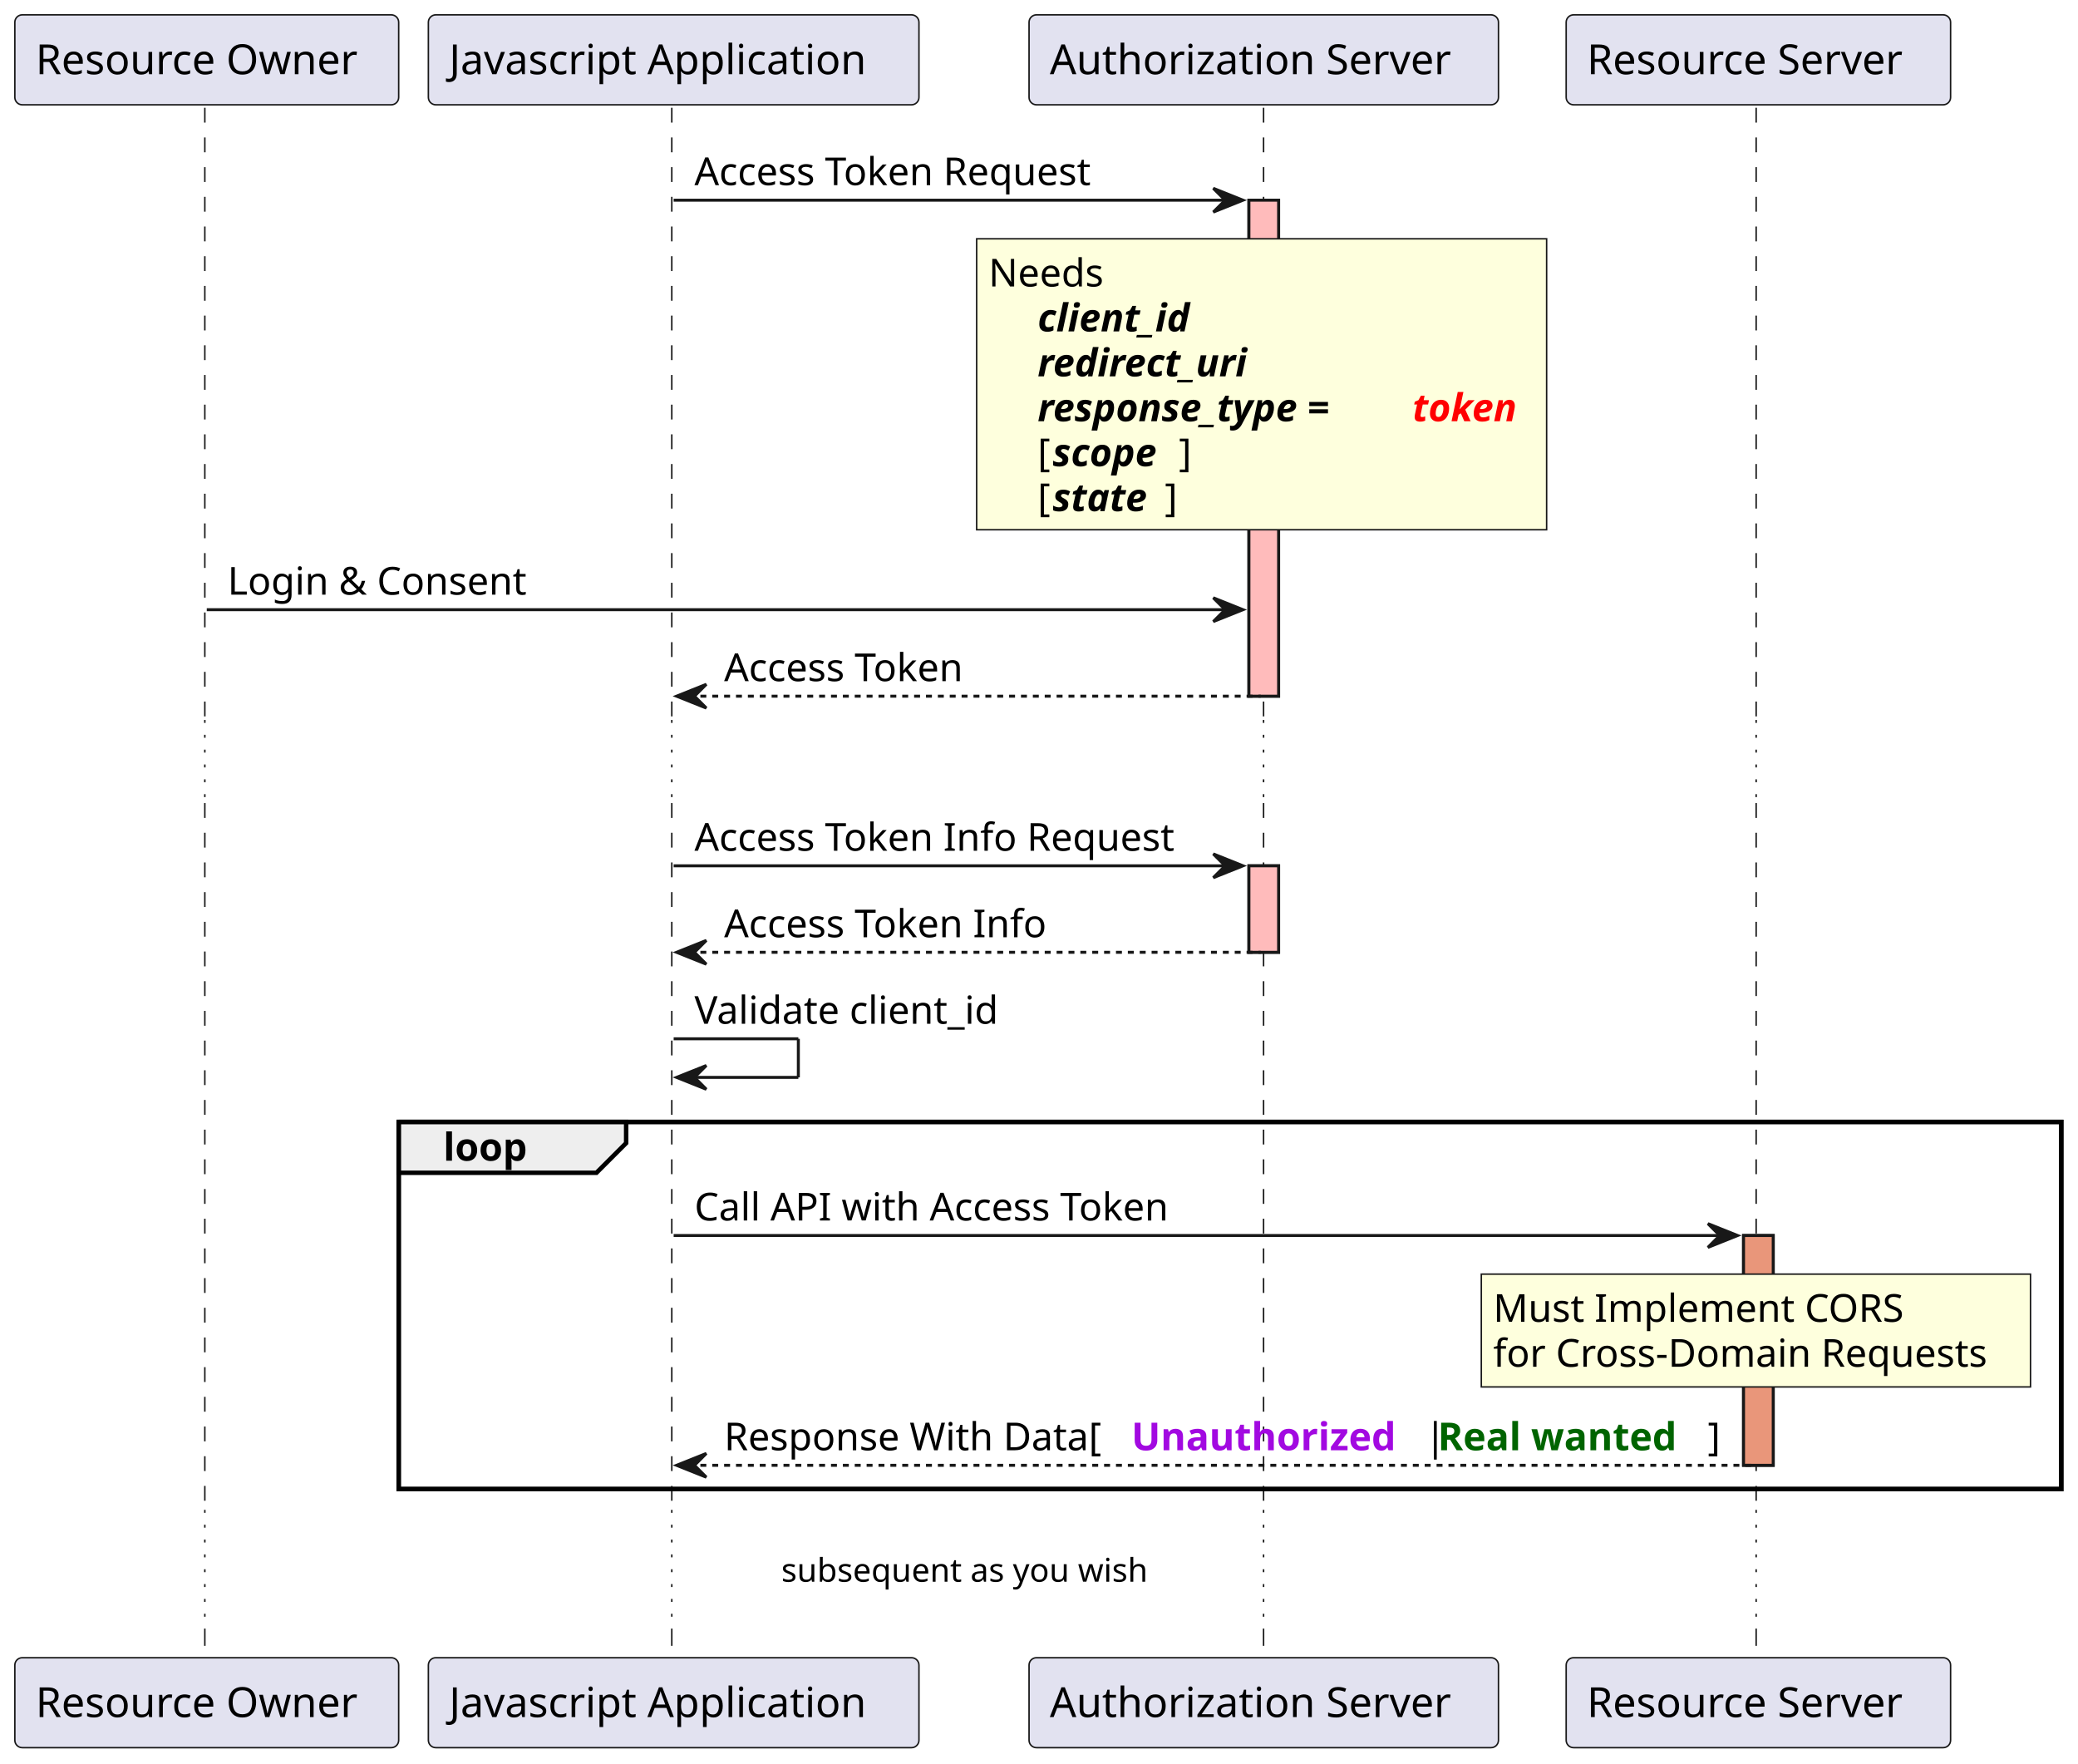
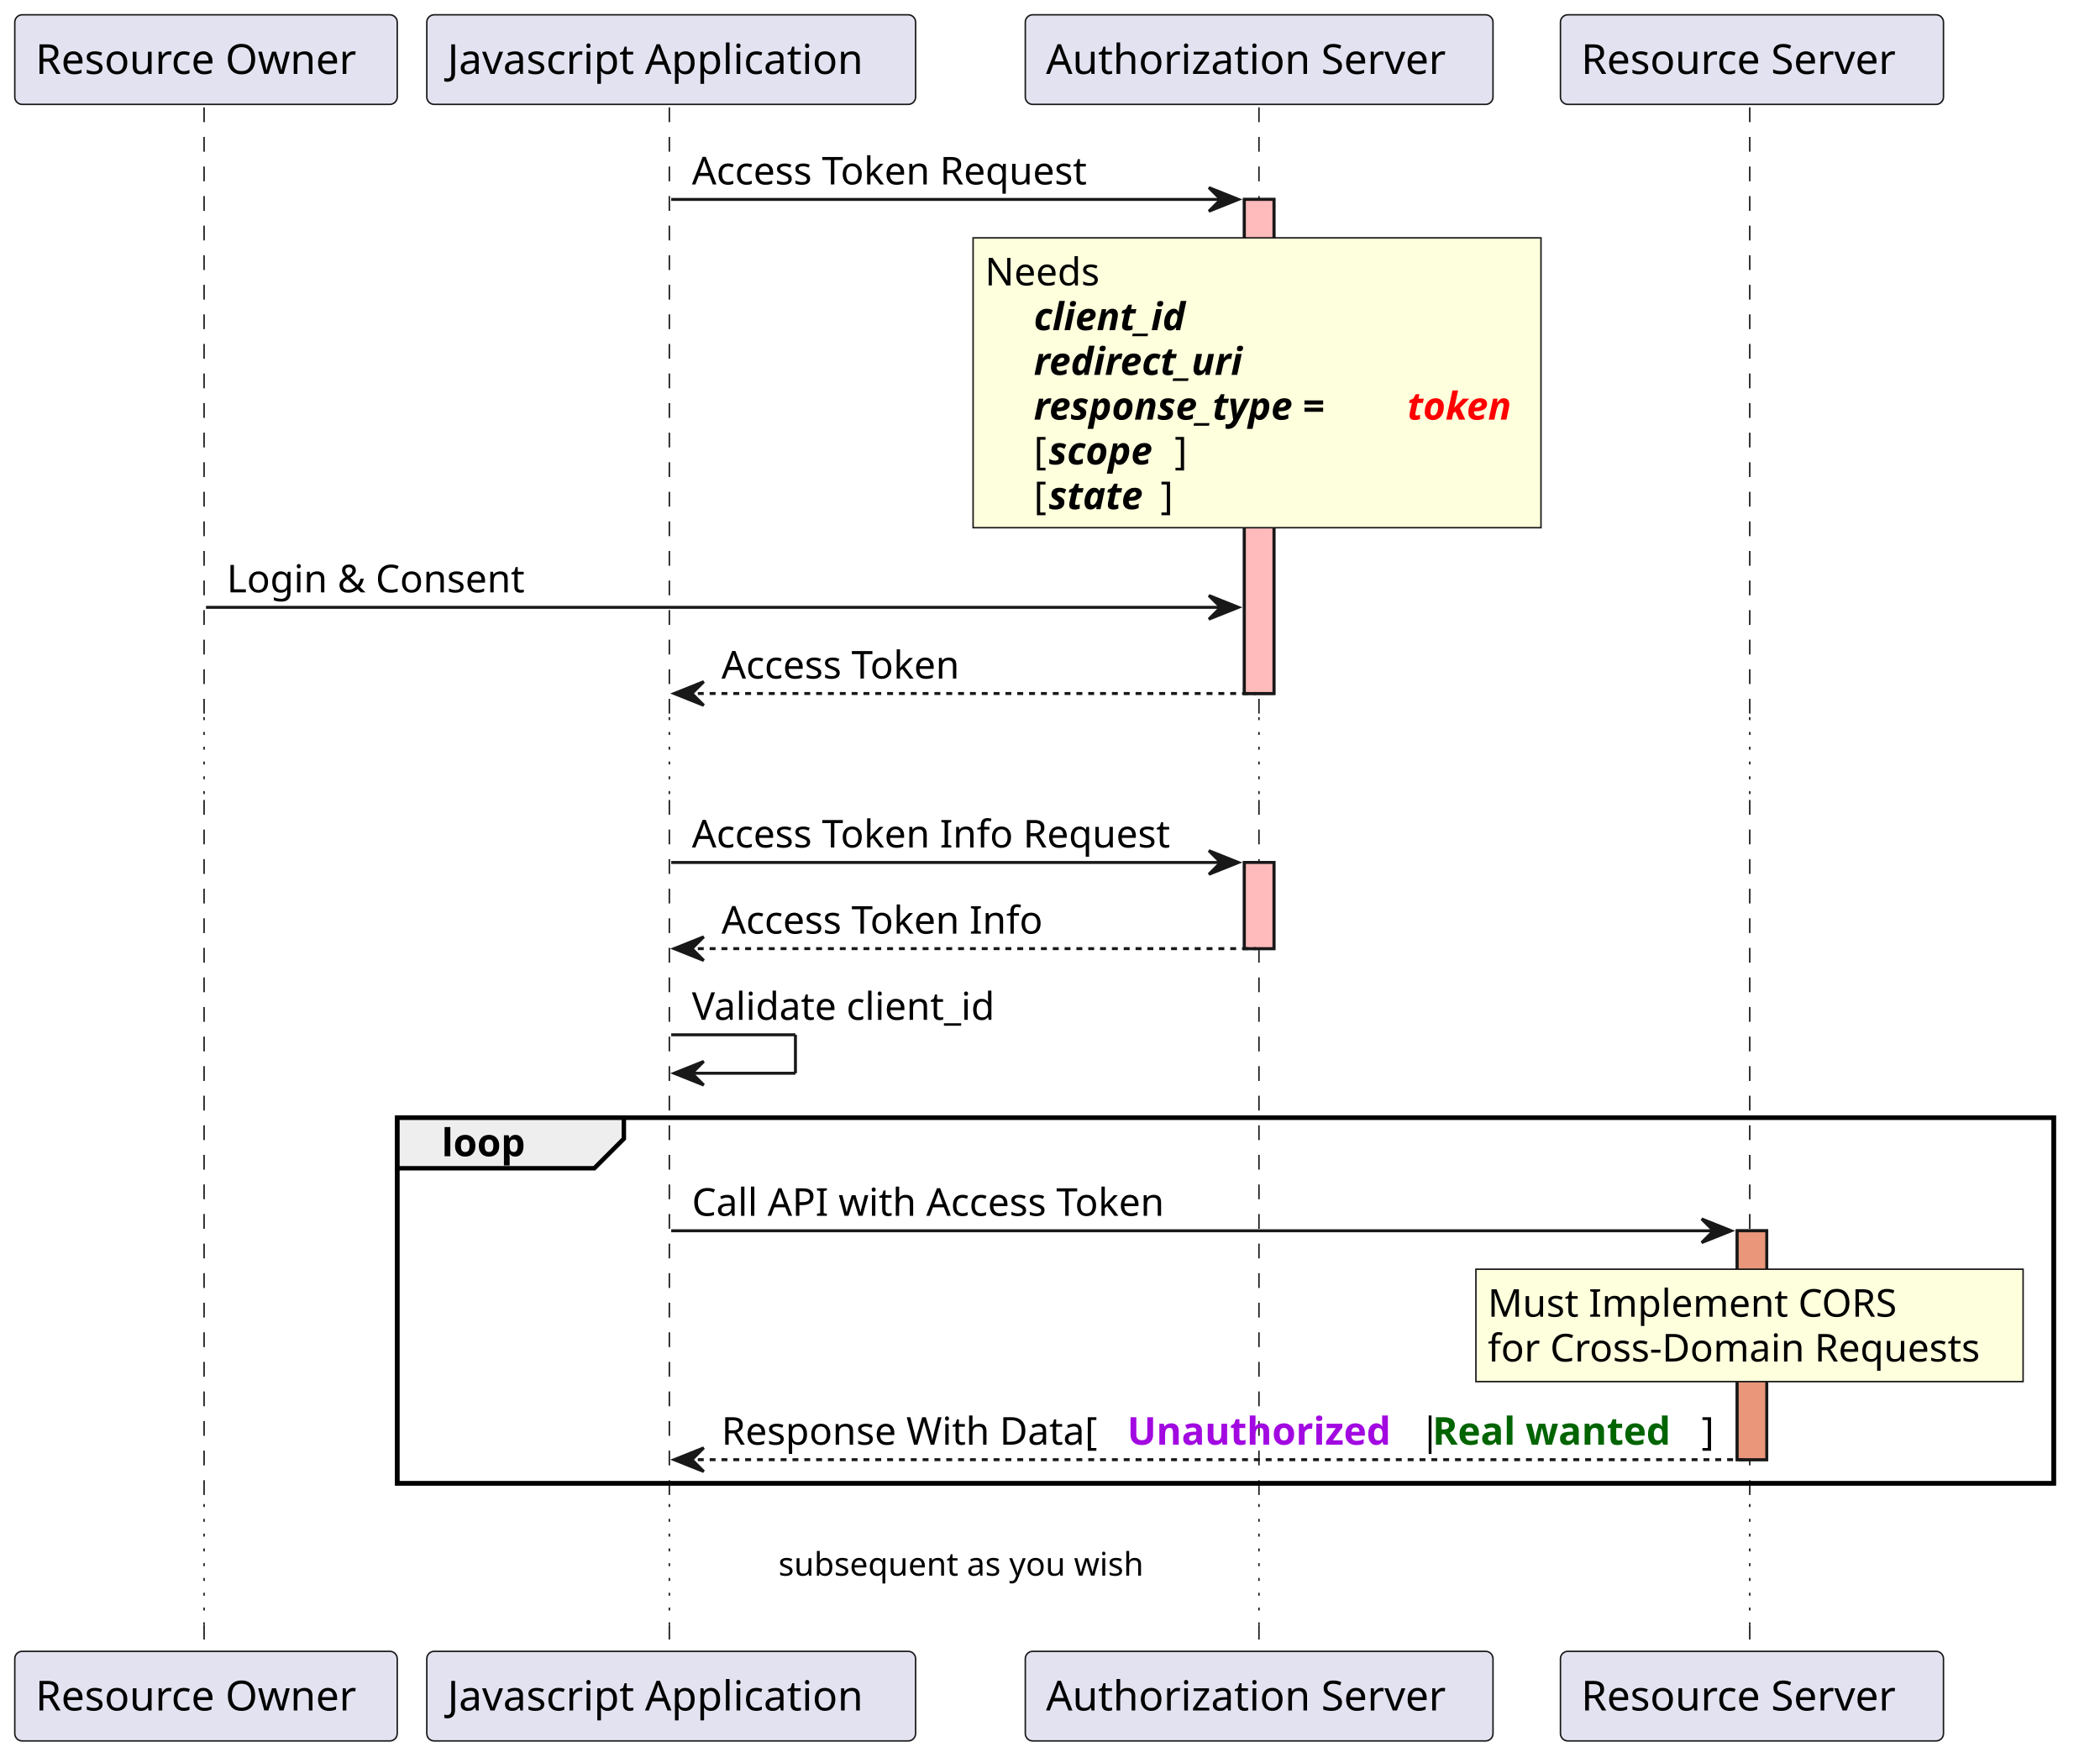
- <svg xmlns="http://www.w3.org/2000/svg" contentStyleType="text/css" data-diagram-type="SEQUENCE" height="594px" preserveAspectRatio="none" style="width:700px;height:594px;background:#FFFFFF;" version="1.1" viewBox="0 0 700 594" width="700px" zoomAndPan="magnify">
+ <svg xmlns="http://www.w3.org/2000/svg" contentStyleType="text/css" data-diagram-type="SEQUENCE" height="596px" preserveAspectRatio="none" style="width:710px;height:596px;background:#FFFFFF;" version="1.1" viewBox="0 0 710 596" width="710px" zoomAndPan="magnify">
  <defs />
  <g>
    <g>
      <rect fill="#FFBBBB" height="167.062" style="stroke:#181818;stroke-width:1;" width="10" x="420.714" y="67.43" />
    </g>
    <g>
      <rect fill="#FFBBBB" height="29.133" style="stroke:#181818;stroke-width:1;" width="10" x="420.714" y="291.625" />
    </g>
    <g>
      <rect fill="#E9967A" height="77.398" style="stroke:#181818;stroke-width:1;" width="10" x="587.332" y="416.156" />
    </g>
    <rect fill="none" height="123.664" style="stroke:#000000;stroke-width:1.5;" width="560.058" x="134.302" y="377.891" />
-     <g class="participant-lifeline" data-entity-uid="part1" data-qualified-name="Resource Owner" id="part1-lifeline">
+     <g class="participant-lifeline" data-entity-uid="part1" data-qualified-name="Resource Owner" data-source-line="1" id="part1-lifeline">
      <g>
        <rect fill="#000000" fill-opacity="0" height="206.195" width="8" x="65.651" y="36.297" />
        <line style="stroke:#181818;stroke-width:0.5;stroke-dasharray:5,5;" x1="69" x2="69" y1="36.297" y2="242.492" />
      </g>
      <line style="stroke:#181818;stroke-width:0.5;stroke-dasharray:1,4;" x1="69" x2="69" y1="242.492" y2="270.492" />
      <g>
        <rect fill="#000000" fill-opacity="0" height="238.062" width="8" x="65.651" y="270.492" />
        <line style="stroke:#181818;stroke-width:0.5;stroke-dasharray:5,5;" x1="69" x2="69" y1="270.492" y2="508.555" />
      </g>
      <line style="stroke:#181818;stroke-width:0.5;stroke-dasharray:1,4;" x1="69" x2="69" y1="508.555" y2="549.359" />
      <g>
        <rect fill="#000000" fill-opacity="0" height="10" width="8" x="65.651" y="549.359" />
        <line style="stroke:#181818;stroke-width:0.5;stroke-dasharray:5,5;" x1="69" x2="69" y1="549.359" y2="559.359" />
      </g>
    </g>
-     <g class="participant-lifeline" data-entity-uid="part2" data-qualified-name="Javascript Application" id="part2-lifeline">
+     <g class="participant-lifeline" data-entity-uid="part2" data-qualified-name="Javascript Application" data-source-line="2" id="part2-lifeline">
      <g>
        <rect fill="#000000" fill-opacity="0" height="206.195" width="8" x="222.931" y="36.297" />
        <line style="stroke:#181818;stroke-width:0.5;stroke-dasharray:5,5;" x1="226.302" x2="226.302" y1="36.297" y2="242.492" />
      </g>
      <line style="stroke:#181818;stroke-width:0.5;stroke-dasharray:1,4;" x1="226.302" x2="226.302" y1="242.492" y2="270.492" />
      <g>
        <rect fill="#000000" fill-opacity="0" height="238.062" width="8" x="222.931" y="270.492" />
        <line style="stroke:#181818;stroke-width:0.5;stroke-dasharray:5,5;" x1="226.302" x2="226.302" y1="270.492" y2="508.555" />
      </g>
      <line style="stroke:#181818;stroke-width:0.5;stroke-dasharray:1,4;" x1="226.302" x2="226.302" y1="508.555" y2="549.359" />
      <g>
        <rect fill="#000000" fill-opacity="0" height="10" width="8" x="222.931" y="549.359" />
        <line style="stroke:#181818;stroke-width:0.5;stroke-dasharray:5,5;" x1="226.302" x2="226.302" y1="549.359" y2="559.359" />
      </g>
    </g>
-     <g class="participant-lifeline" data-entity-uid="part3" data-qualified-name="Authorization Server" id="part3-lifeline">
+     <g class="participant-lifeline" data-entity-uid="part3" data-qualified-name="Authorization Server" data-source-line="3" id="part3-lifeline">
      <g>
        <rect fill="#000000" fill-opacity="0" height="206.195" width="8" x="421.714" y="36.297" />
        <line style="stroke:#181818;stroke-width:0.5;stroke-dasharray:5,5;" x1="425.649" x2="425.649" y1="36.297" y2="242.492" />
      </g>
      <line style="stroke:#181818;stroke-width:0.5;stroke-dasharray:1,4;" x1="425.649" x2="425.649" y1="242.492" y2="270.492" />
      <g>
        <rect fill="#000000" fill-opacity="0" height="238.062" width="8" x="421.714" y="270.492" />
        <line style="stroke:#181818;stroke-width:0.5;stroke-dasharray:5,5;" x1="425.649" x2="425.649" y1="270.492" y2="508.555" />
      </g>
      <line style="stroke:#181818;stroke-width:0.5;stroke-dasharray:1,4;" x1="425.649" x2="425.649" y1="508.555" y2="549.359" />
      <g>
        <rect fill="#000000" fill-opacity="0" height="10" width="8" x="421.714" y="549.359" />
        <line style="stroke:#181818;stroke-width:0.5;stroke-dasharray:5,5;" x1="425.649" x2="425.649" y1="549.359" y2="559.359" />
      </g>
    </g>
-     <g class="participant-lifeline" data-entity-uid="part4" data-qualified-name="Resource Server" id="part4-lifeline">
+     <g class="participant-lifeline" data-entity-uid="part4" data-qualified-name="Resource Server" data-source-line="4" id="part4-lifeline">
      <g>
        <rect fill="#000000" fill-opacity="0" height="206.195" width="8" x="588.332" y="36.297" />
        <line style="stroke:#181818;stroke-width:0.5;stroke-dasharray:5,5;" x1="591.582" x2="591.582" y1="36.297" y2="242.492" />
      </g>
      <line style="stroke:#181818;stroke-width:0.5;stroke-dasharray:1,4;" x1="591.582" x2="591.582" y1="242.492" y2="270.492" />
      <g>
        <rect fill="#000000" fill-opacity="0" height="238.062" width="8" x="588.332" y="270.492" />
        <line style="stroke:#181818;stroke-width:0.5;stroke-dasharray:5,5;" x1="591.582" x2="591.582" y1="270.492" y2="508.555" />
      </g>
      <line style="stroke:#181818;stroke-width:0.5;stroke-dasharray:1,4;" x1="591.582" x2="591.582" y1="508.555" y2="549.359" />
      <g>
        <rect fill="#000000" fill-opacity="0" height="10" width="8" x="588.332" y="549.359" />
        <line style="stroke:#181818;stroke-width:0.5;stroke-dasharray:5,5;" x1="591.582" x2="591.582" y1="549.359" y2="559.359" />
      </g>
    </g>
-     <g class="participant participant-head" data-entity-uid="part1" data-qualified-name="Resource Owner" id="part1-head">
+     <g class="participant participant-head" data-entity-uid="part1" data-qualified-name="Resource Owner" data-source-line="1" id="part1-head">
      <rect fill="#E2E2F0" height="30.297" rx="2.5" ry="2.5" style="stroke:#181818;stroke-width:0.5;" width="129.302" x="5" y="5" />
      <text fill="#000000" font-family="sans-serif" font-size="14" lengthAdjust="spacing" textLength="115.302" x="12" y="24.995">Resource Owner</text>
    </g>
-     <g class="participant participant-tail" data-entity-uid="part1" data-qualified-name="Resource Owner" id="part1-tail">
+     <g class="participant participant-tail" data-entity-uid="part1" data-qualified-name="Resource Owner" data-source-line="1" id="part1-tail">
      <rect fill="#E2E2F0" height="30.297" rx="2.5" ry="2.5" style="stroke:#181818;stroke-width:0.5;" width="129.302" x="5" y="558.359" />
      <text fill="#000000" font-family="sans-serif" font-size="14" lengthAdjust="spacing" textLength="115.302" x="12" y="578.355">Resource Owner</text>
    </g>
-     <g class="participant participant-head" data-entity-uid="part2" data-qualified-name="Javascript Application" id="part2-head">
+     <g class="participant participant-head" data-entity-uid="part2" data-qualified-name="Javascript Application" data-source-line="2" id="part2-head">
      <rect fill="#E2E2F0" height="30.297" rx="2.5" ry="2.5" style="stroke:#181818;stroke-width:0.5;" width="165.259" x="144.302" y="5" />
      <text fill="#000000" font-family="sans-serif" font-size="14" lengthAdjust="spacing" textLength="151.259" x="151.302" y="24.995">Javascript Application</text>
    </g>
-     <g class="participant participant-tail" data-entity-uid="part2" data-qualified-name="Javascript Application" id="part2-tail">
+     <g class="participant participant-tail" data-entity-uid="part2" data-qualified-name="Javascript Application" data-source-line="2" id="part2-tail">
      <rect fill="#E2E2F0" height="30.297" rx="2.5" ry="2.5" style="stroke:#181818;stroke-width:0.5;" width="165.259" x="144.302" y="558.359" />
      <text fill="#000000" font-family="sans-serif" font-size="14" lengthAdjust="spacing" textLength="151.259" x="151.302" y="578.355">Javascript Application</text>
    </g>
-     <g class="participant participant-head" data-entity-uid="part3" data-qualified-name="Authorization Server" id="part3-head">
+     <g class="participant participant-head" data-entity-uid="part3" data-qualified-name="Authorization Server" data-source-line="3" id="part3-head">
      <rect fill="#E2E2F0" height="30.297" rx="2.5" ry="2.5" style="stroke:#181818;stroke-width:0.5;" width="158.129" x="346.649" y="5" />
      <text fill="#000000" font-family="sans-serif" font-size="14" lengthAdjust="spacing" textLength="144.129" x="353.649" y="24.995">Authorization Server</text>
    </g>
-     <g class="participant participant-tail" data-entity-uid="part3" data-qualified-name="Authorization Server" id="part3-tail">
+     <g class="participant participant-tail" data-entity-uid="part3" data-qualified-name="Authorization Server" data-source-line="3" id="part3-tail">
      <rect fill="#E2E2F0" height="30.297" rx="2.5" ry="2.5" style="stroke:#181818;stroke-width:0.5;" width="158.129" x="346.649" y="558.359" />
      <text fill="#000000" font-family="sans-serif" font-size="14" lengthAdjust="spacing" textLength="144.129" x="353.649" y="578.355">Authorization Server</text>
    </g>
-     <g class="participant participant-head" data-entity-uid="part4" data-qualified-name="Resource Server" id="part4-head">
+     <g class="participant participant-head" data-entity-uid="part4" data-qualified-name="Resource Server" data-source-line="4" id="part4-head">
      <rect fill="#E2E2F0" height="30.297" rx="2.5" ry="2.5" style="stroke:#181818;stroke-width:0.5;" width="129.5" x="527.582" y="5" />
      <text fill="#000000" font-family="sans-serif" font-size="14" lengthAdjust="spacing" textLength="115.5" x="534.582" y="24.995">Resource Server</text>
    </g>
-     <g class="participant participant-tail" data-entity-uid="part4" data-qualified-name="Resource Server" id="part4-tail">
+     <g class="participant participant-tail" data-entity-uid="part4" data-qualified-name="Resource Server" data-source-line="4" id="part4-tail">
      <rect fill="#E2E2F0" height="30.297" rx="2.5" ry="2.5" style="stroke:#181818;stroke-width:0.5;" width="129.5" x="527.582" y="558.359" />
      <text fill="#000000" font-family="sans-serif" font-size="14" lengthAdjust="spacing" textLength="115.5" x="534.582" y="578.355">Resource Server</text>
    </g>
    <g>
      <rect fill="#FFBBBB" height="167.062" style="stroke:#181818;stroke-width:1;" width="10" x="420.714" y="67.43" />
    </g>
    <g>
      <rect fill="#FFBBBB" height="29.133" style="stroke:#181818;stroke-width:1;" width="10" x="420.714" y="291.625" />
    </g>
    <g>
      <rect fill="#E9967A" height="77.398" style="stroke:#181818;stroke-width:1;" width="10" x="587.332" y="416.156" />
    </g>
-     <g class="message" data-entity-1="part2" data-entity-2="part3" id="msg1">
+     <g class="message" data-entity-1="part2" data-entity-2="part3" data-source-line="6" id="msg1">
      <polygon fill="#181818" points="408.714,63.43,418.714,67.43,408.714,71.43,412.714,67.43" style="stroke:#181818;stroke-width:1;" />
      <line style="stroke:#181818;stroke-width:1;" x1="226.931" x2="414.714" y1="67.43" y2="67.43" />
      <text fill="#000000" font-family="sans-serif" font-size="13" lengthAdjust="spacing" textLength="146.047" x="233.931" y="62.364">Access Token Request</text>
    </g>
    <rect fill="#FEFFDD" height="98" style="stroke:#181818;stroke-width:0.5;" width="192" x="329" y="80.43" />
    <text fill="#000000" font-family="sans-serif" font-size="13" lengthAdjust="spacing" textLength="40.746" x="333" y="96.497">Needs</text>
    <text fill="#000000" font-family="sans-serif" font-size="13" lengthAdjust="spacing" textLength="16.529" x="333" y="111.629">    </text>
-     <text fill="#000000" font-family="sans-serif" font-size="13" font-style="italic" font-weight="bold" lengthAdjust="spacing" textLength="61.166" x="349.529" y="111.629">client_id</text>
+     <text fill="#000000" font-family="sans-serif" font-size="13" font-style="italic" font-weight="700" lengthAdjust="spacing" textLength="61.166" x="349.529" y="111.629">client_id</text>
    <text fill="#000000" font-family="sans-serif" font-size="13" lengthAdjust="spacing" textLength="16.529" x="333" y="126.762">    </text>
-     <text fill="#000000" font-family="sans-serif" font-size="13" font-style="italic" font-weight="bold" lengthAdjust="spacing" textLength="84.76" x="349.529" y="126.762">redirect_uri</text>
+     <text fill="#000000" font-family="sans-serif" font-size="13" font-style="italic" font-weight="700" lengthAdjust="spacing" textLength="84.76" x="349.529" y="126.762">redirect_uri</text>
    <text fill="#000000" font-family="sans-serif" font-size="13" lengthAdjust="spacing" textLength="16.529" x="333" y="141.895">    </text>
-     <text fill="#000000" font-family="sans-serif" font-size="13" font-style="italic" font-weight="bold" lengthAdjust="spacing" textLength="121.742" x="349.529" y="141.895">response_type =</text>
-     <text fill="#FF0000" font-family="sans-serif" font-size="13" font-style="italic" font-weight="bold" lengthAdjust="spacing" textLength="41.863" x="475.797" y="141.895">token</text>
+     <text fill="#000000" font-family="sans-serif" font-size="13" font-style="italic" font-weight="700" lengthAdjust="spacing" textLength="121.742" x="349.529" y="141.895">response_type =</text>
+     <text fill="#FF0000" font-family="sans-serif" font-size="13" font-style="italic" font-weight="700" lengthAdjust="spacing" textLength="41.863" x="475.797" y="141.895">token</text>
    <text fill="#000000" font-family="sans-serif" font-size="13" lengthAdjust="spacing" textLength="5.072" x="349.529" y="157.028">[</text>
-     <text fill="#000000" font-family="sans-serif" font-size="13" font-style="italic" font-weight="bold" lengthAdjust="spacing" textLength="42.498" x="354.601" y="157.028">scope</text>
+     <text fill="#000000" font-family="sans-serif" font-size="13" font-style="italic" font-weight="700" lengthAdjust="spacing" textLength="42.498" x="354.601" y="157.028">scope</text>
    <text fill="#000000" font-family="sans-serif" font-size="13" lengthAdjust="spacing" textLength="5.072" x="397.099" y="157.028">]</text>
    <text fill="#000000" font-family="sans-serif" font-size="13" lengthAdjust="spacing" textLength="5.072" x="349.529" y="172.161">[</text>
-     <text fill="#000000" font-family="sans-serif" font-size="13" font-style="italic" font-weight="bold" lengthAdjust="spacing" textLength="37.756" x="354.601" y="172.161">state</text>
+     <text fill="#000000" font-family="sans-serif" font-size="13" font-style="italic" font-weight="700" lengthAdjust="spacing" textLength="37.756" x="354.601" y="172.161">state</text>
    <text fill="#000000" font-family="sans-serif" font-size="13" lengthAdjust="spacing" textLength="5.072" x="392.357" y="172.161">]</text>
-     <g class="message" data-entity-1="part1" data-entity-2="part3" id="msg2">
+     <g class="message" data-entity-1="part1" data-entity-2="part3" data-source-line="18" id="msg2">
      <polygon fill="#181818" points="408.714,201.359,418.714,205.359,408.714,209.359,412.714,205.359" style="stroke:#181818;stroke-width:1;" />
      <line style="stroke:#181818;stroke-width:1;" x1="69.651" x2="414.714" y1="205.359" y2="205.359" />
      <text fill="#000000" font-family="sans-serif" font-size="13" lengthAdjust="spacing" textLength="107.079" x="76.651" y="200.293">Login &amp; Consent</text>
    </g>
-     <g class="message" data-entity-1="part3" data-entity-2="part2" id="msg3">
+     <g class="message" data-entity-1="part3" data-entity-2="part2" data-source-line="19" id="msg3">
      <polygon fill="#181818" points="237.931,230.492,227.931,234.492,237.931,238.492,233.931,234.492" style="stroke:#181818;stroke-width:1;" />
      <line style="stroke:#181818;stroke-width:1;stroke-dasharray:2,2;" x1="231.931" x2="424.714" y1="234.492" y2="234.492" />
      <text fill="#000000" font-family="sans-serif" font-size="13" lengthAdjust="spacing" textLength="88.524" x="243.931" y="229.426">Access Token</text>
    </g>
-     <g class="message" data-entity-1="part2" data-entity-2="part3" id="msg4">
+     <g class="message" data-entity-1="part2" data-entity-2="part3" data-source-line="24" id="msg4">
      <polygon fill="#181818" points="408.714,287.625,418.714,291.625,408.714,295.625,412.714,291.625" style="stroke:#181818;stroke-width:1;" />
      <line style="stroke:#181818;stroke-width:1;" x1="226.931" x2="414.714" y1="291.625" y2="291.625" />
      <text fill="#000000" font-family="sans-serif" font-size="13" lengthAdjust="spacing" textLength="174.783" x="233.931" y="286.559">Access Token Info Request</text>
    </g>
-     <g class="message" data-entity-1="part3" data-entity-2="part2" id="msg5">
+     <g class="message" data-entity-1="part3" data-entity-2="part2" data-source-line="26" id="msg5">
      <polygon fill="#181818" points="237.931,316.758,227.931,320.758,237.931,324.758,233.931,320.758" style="stroke:#181818;stroke-width:1;" />
      <line style="stroke:#181818;stroke-width:1;stroke-dasharray:2,2;" x1="231.931" x2="424.714" y1="320.758" y2="320.758" />
      <text fill="#000000" font-family="sans-serif" font-size="13" lengthAdjust="spacing" textLength="117.26" x="243.931" y="315.692">Access Token Info</text>
    </g>
-     <g class="message" data-entity-1="part2" data-entity-2="part2" id="msg6">
+     <g class="message" data-entity-1="part2" data-entity-2="part2" data-source-line="29" id="msg6">
      <line style="stroke:#181818;stroke-width:1;" x1="226.931" x2="268.931" y1="349.891" y2="349.891" />
      <line style="stroke:#181818;stroke-width:1;" x1="268.931" x2="268.931" y1="349.891" y2="362.891" />
      <line style="stroke:#181818;stroke-width:1;" x1="227.931" x2="268.931" y1="362.891" y2="362.891" />
      <polygon fill="#181818" points="237.931,358.891,227.931,362.891,237.931,366.891,233.931,362.891" style="stroke:#181818;stroke-width:1;" />
      <text fill="#000000" font-family="sans-serif" font-size="13" lengthAdjust="spacing" textLength="111.598" x="233.931" y="344.825">Validate client_id</text>
    </g>
    <path d="M134.302,377.891 L210.926,377.891 L210.926,385.023 L200.926,395.023 L134.302,395.023 L134.302,377.891" fill="#EEEEEE" style="stroke:#000000;stroke-width:1.5;" />
    <rect fill="none" height="123.664" style="stroke:#000000;stroke-width:1.5;" width="560.058" x="134.302" y="377.891" />
-     <text fill="#000000" font-family="sans-serif" font-size="13" font-weight="bold" lengthAdjust="spacing" textLength="31.624" x="149.302" y="390.957">loop</text>
-     <g class="message" data-entity-1="part2" data-entity-2="part4" id="msg7">
+     <text fill="#000000" font-family="sans-serif" font-size="13" font-weight="700" lengthAdjust="spacing" textLength="31.624" x="149.302" y="390.957">loop</text>
+     <g class="message" data-entity-1="part2" data-entity-2="part4" data-source-line="32" id="msg7">
      <polygon fill="#181818" points="575.332,412.156,585.332,416.156,575.332,420.156,579.332,416.156" style="stroke:#181818;stroke-width:1;" />
      <line style="stroke:#181818;stroke-width:1;" x1="226.931" x2="581.332" y1="416.156" y2="416.156" />
      <text fill="#000000" font-family="sans-serif" font-size="13" lengthAdjust="spacing" textLength="173.335" x="233.931" y="411.09">Call API with Access Token</text>
    </g>
    <rect fill="#FEFFDD" height="38" style="stroke:#181818;stroke-width:0.5;" width="185" x="499" y="429.156" />
    <text fill="#000000" font-family="sans-serif" font-size="13" lengthAdjust="spacing" textLength="146.542" x="503" y="445.223">Must Implement CORS</text>
    <text fill="#000000" font-family="sans-serif" font-size="13" lengthAdjust="spacing" textLength="177.36" x="503" y="460.356">for Cross-Domain Requests</text>
-     <g class="message" data-entity-1="part4" data-entity-2="part2" id="msg8">
+     <g class="message" data-entity-1="part4" data-entity-2="part2" data-source-line="38" id="msg8">
      <polygon fill="#181818" points="237.931,489.555,227.931,493.555,237.931,497.555,233.931,493.555" style="stroke:#181818;stroke-width:1;" />
      <line style="stroke:#181818;stroke-width:1;stroke-dasharray:2,2;" x1="231.931" x2="591.332" y1="493.555" y2="493.555" />
      <text fill="#000000" font-family="sans-serif" font-size="13" lengthAdjust="spacing" textLength="137.198" x="243.931" y="488.489">Response With Data[</text>
-       <text fill="#A209E1" font-family="sans-serif" font-size="13" font-weight="bold" lengthAdjust="spacing" textLength="98.795" x="381.129" y="488.489">Unauthorized</text>
+       <text fill="#A209E1" font-family="sans-serif" font-size="13" font-weight="700" lengthAdjust="spacing" textLength="98.795" x="381.129" y="488.489">Unauthorized</text>
      <text fill="#000000" font-family="sans-serif" font-size="13" lengthAdjust="spacing" textLength="4.38" x="479.924" y="488.489">|</text>
-       <text fill="#006400" font-family="sans-serif" font-size="13" font-weight="bold" lengthAdjust="spacing" textLength="90.956" x="484.304" y="488.489">Real wanted</text>
+       <text fill="#006400" font-family="sans-serif" font-size="13" font-weight="700" lengthAdjust="spacing" textLength="90.956" x="484.304" y="488.489">Real wanted</text>
      <text fill="#000000" font-family="sans-serif" font-size="13" lengthAdjust="spacing" textLength="5.072" x="575.26" y="488.489">]</text>
    </g>
    <text fill="#000000" font-family="sans-serif" font-size="11" lengthAdjust="spacing" textLength="132.118" x="263.184" y="532.765">subsequent as you wish</text>
  </g>
</svg>
